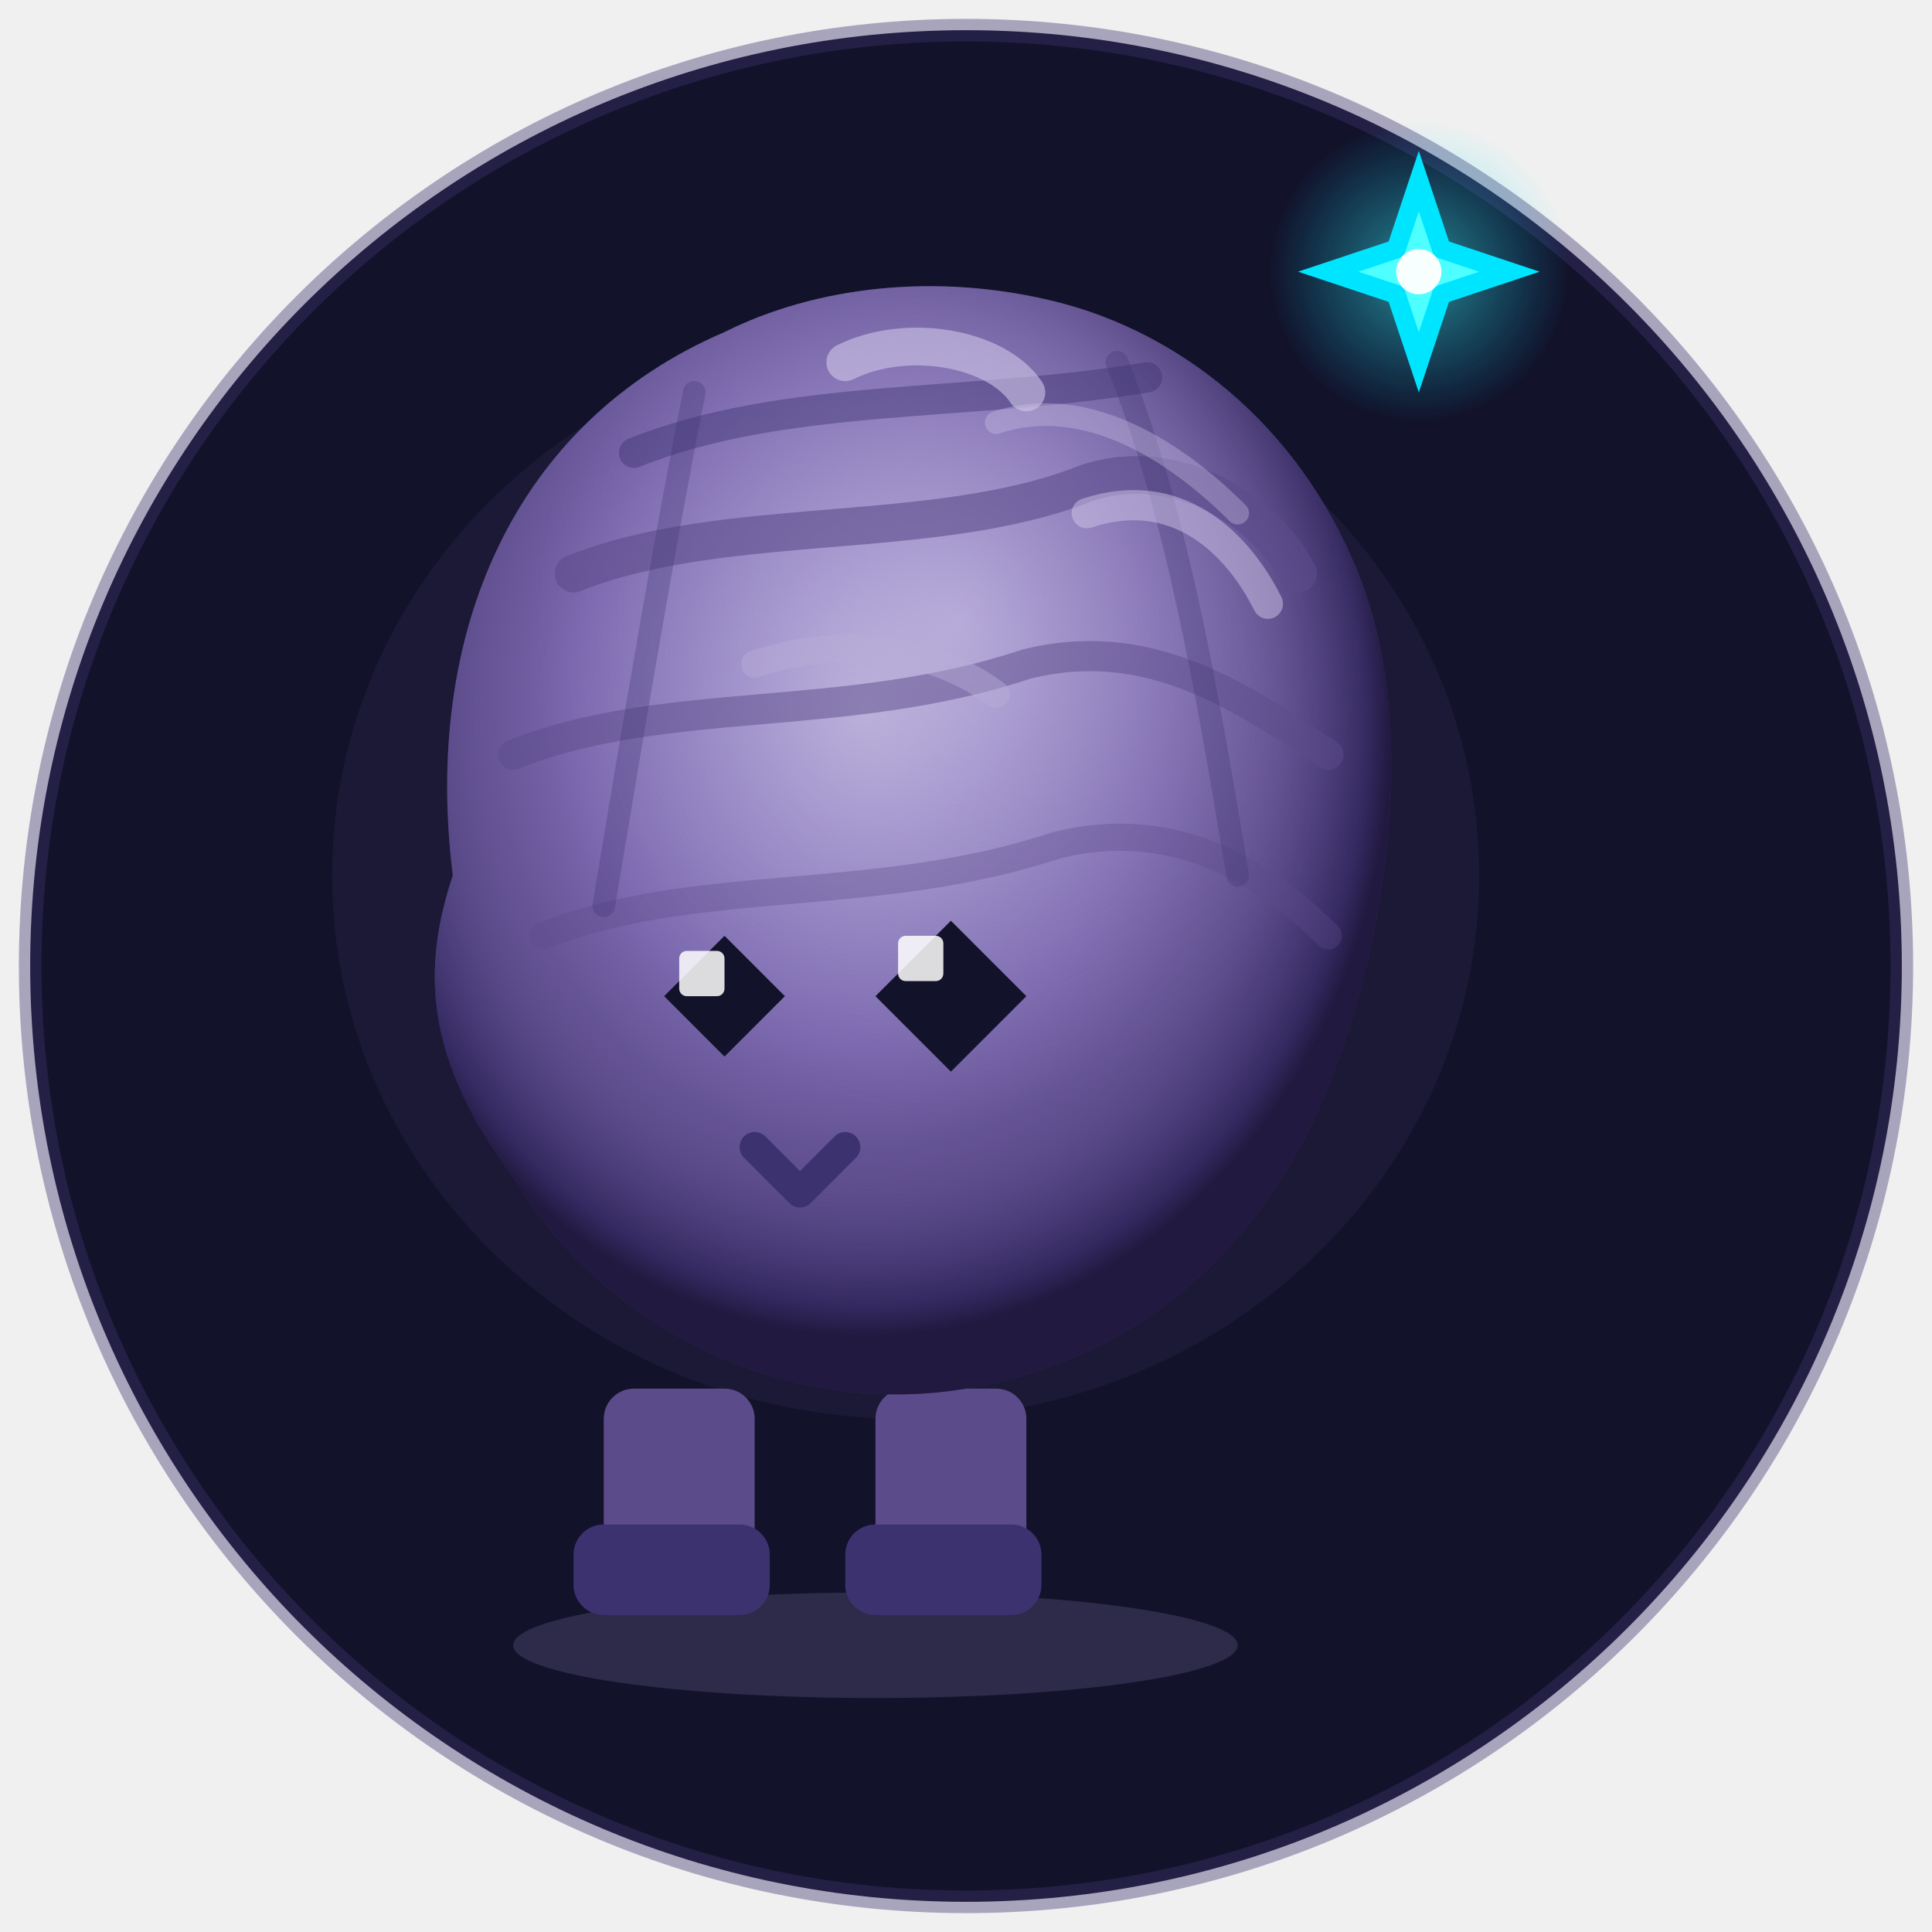
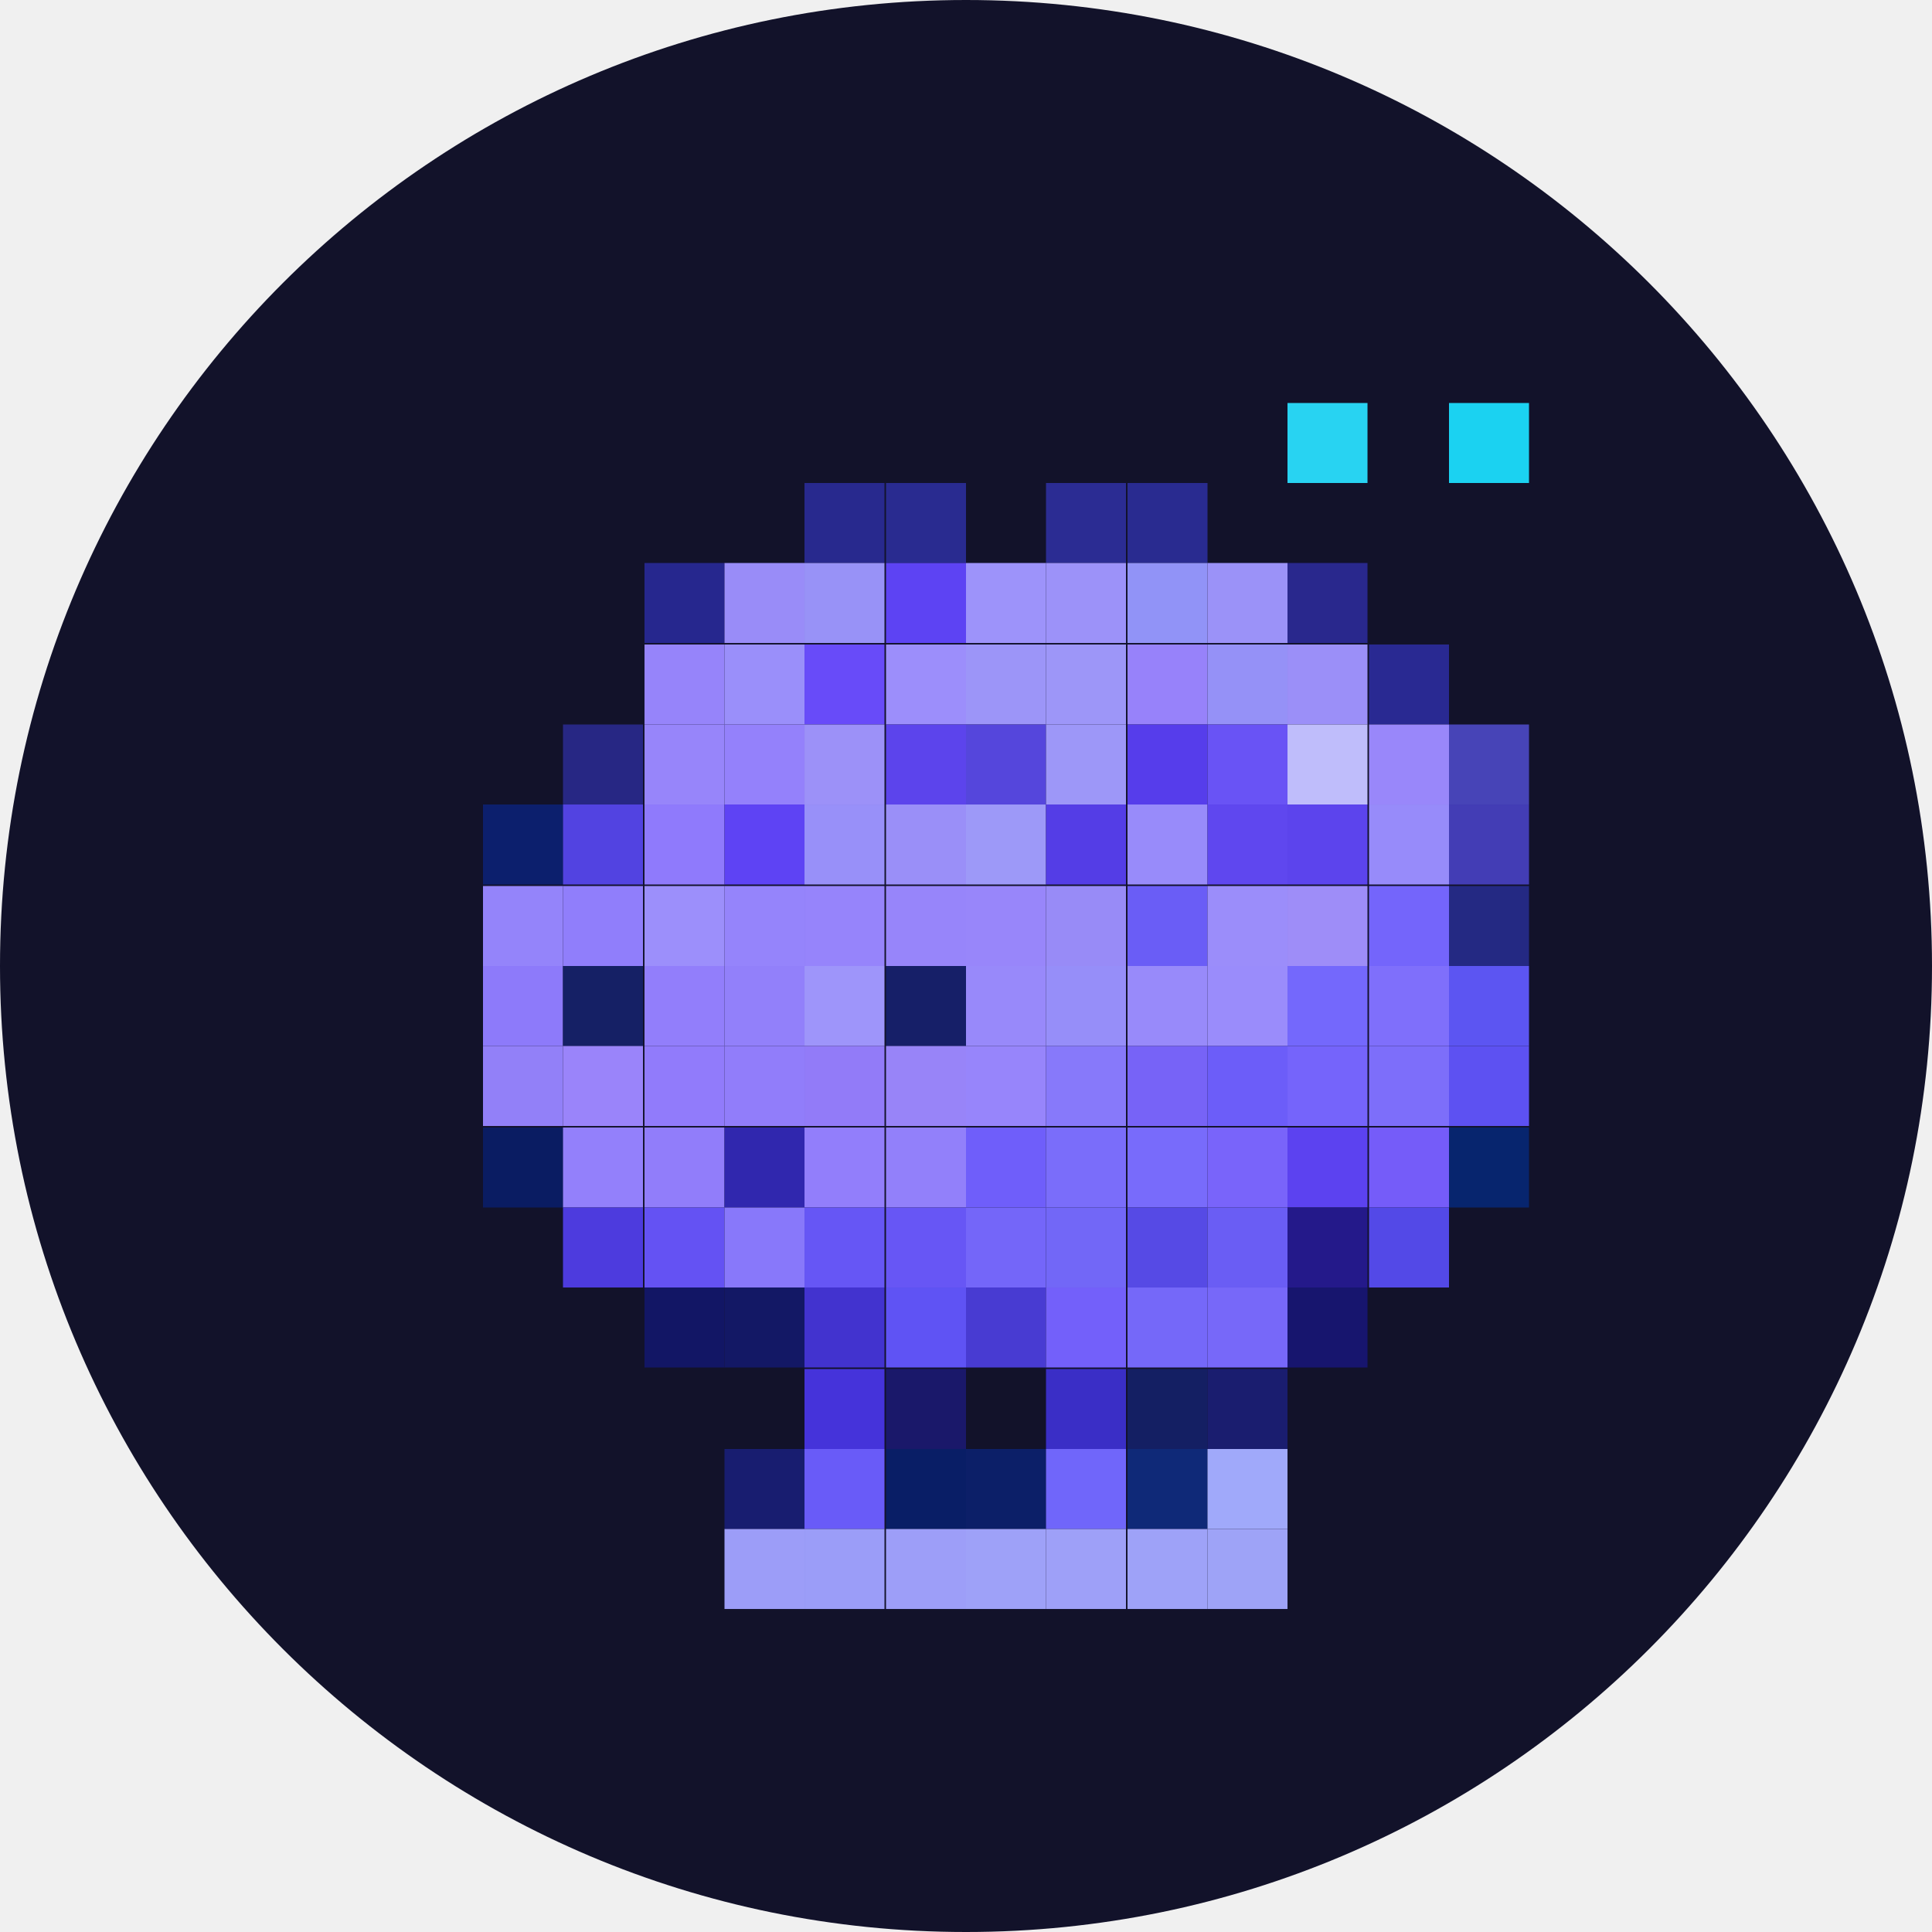
- <svg xmlns="http://www.w3.org/2000/svg" width="128" height="128" viewBox="0 0 128 128" fill="none">
-   <defs>
-     <radialGradient id="brainBody" cx="45%" cy="38%" r="55%">
-       <stop offset="0%" stop-color="#B8AED8" />
-       <stop offset="25%" stop-color="#9B8DC8" />
-       <stop offset="55%" stop-color="#7B68AE" />
-       <stop offset="80%" stop-color="#5B4B8A" />
-       <stop offset="100%" stop-color="#3D3270" />
-     </radialGradient>
-     <radialGradient id="brainHighlight" cx="55%" cy="30%" r="45%">
-       <stop offset="0%" stop-color="#CFC6E8" stop-opacity="0.5" />
-       <stop offset="100%" stop-color="#9B8DC8" stop-opacity="0" />
-     </radialGradient>
-     <radialGradient id="sparkleGlow" cx="50%" cy="50%" r="50%">
-       <stop offset="0%" stop-color="#4DFFFF" stop-opacity="0.5" />
-       <stop offset="100%" stop-color="#00E5FF" stop-opacity="0" />
-     </radialGradient>
-     <radialGradient id="brainEdge" cx="45%" cy="40%" r="55%">
-       <stop offset="70%" stop-color="#7B68AE" stop-opacity="0" />
-       <stop offset="95%" stop-color="#2D2255" stop-opacity="0.6" />
-       <stop offset="100%" stop-color="#1a1333" stop-opacity="0.8" />
-     </radialGradient>
-   </defs>
-   <circle cx="64" cy="64" r="62" fill="#12122a" />
-   <circle cx="64" cy="64" r="62" stroke="#3D3270" stroke-width="1.5" stroke-opacity="0.4" />
-   <ellipse cx="60" cy="58" rx="38" ry="36" fill="#7B68AE" opacity="0.08" />
-   <ellipse cx="58" cy="109" rx="24" ry="3.5" fill="#9B8DC8" opacity="0.2" />
-   <rect x="40" y="92" width="10" height="13" rx="2" fill="#5B4B8A" />
-   <rect x="38" y="101" width="13" height="6" rx="2" fill="#3D3270" />
-   <rect x="58" y="92" width="10" height="13" rx="2" fill="#5B4B8A" />
-   <rect x="56" y="101" width="13" height="6" rx="2" fill="#3D3270" />
-   <path d="     M 30 58     C 28 42, 34 28, 48 22     C 54 19, 62 18, 70 20     C 78 22, 86 28, 90 38     C 94 48, 92 62, 88 72     C 84 82, 76 90, 64 92     C 52 94, 40 88, 34 78     C 28 70, 28 64, 30 58     Z   " fill="url(#brainBody)" />
-   <path d="     M 30 58     C 28 42, 34 28, 48 22     C 54 19, 62 18, 70 20     C 78 22, 86 28, 90 38     C 94 48, 92 62, 88 72     C 84 82, 76 90, 64 92     C 52 94, 40 88, 34 78     C 28 70, 28 64, 30 58     Z   " fill="url(#brainHighlight)" />
-   <path d="     M 30 58     C 28 42, 34 28, 48 22     C 54 19, 62 18, 70 20     C 78 22, 86 28, 90 38     C 94 48, 92 62, 88 72     C 84 82, 76 90, 64 92     C 52 94, 40 88, 34 78     C 28 70, 28 64, 30 58     Z   " fill="url(#brainEdge)" />
-   <path d="M 38 38 C 48 34, 62 36, 72 32 C 78 30, 84 34, 86 38" stroke="#5B4B8A" stroke-width="2.5" stroke-linecap="round" fill="none" opacity="0.6" />
-   <path d="M 42 30 C 52 26, 64 27, 76 25" stroke="#3D3270" stroke-width="2" stroke-linecap="round" fill="none" opacity="0.45" />
-   <path d="M 34 50 C 44 46, 56 48, 68 44 C 76 42, 82 46, 88 50" stroke="#5B4B8A" stroke-width="2" stroke-linecap="round" fill="none" opacity="0.5" />
-   <path d="M 36 62 C 46 58, 58 60, 70 56 C 78 54, 84 58, 88 62" stroke="#5B4B8A" stroke-width="1.8" stroke-linecap="round" fill="none" opacity="0.35" />
-   <path d="M 46 26 C 44 36, 42 48, 40 60" stroke="#3D3270" stroke-width="1.5" stroke-linecap="round" fill="none" opacity="0.3" />
-   <path d="M 74 24 C 78 34, 80 46, 82 58" stroke="#3D3270" stroke-width="1.5" stroke-linecap="round" fill="none" opacity="0.3" />
-   <path d="M 56 24 C 60 22, 66 23, 68 26" stroke="#CFC6E8" stroke-width="2.5" stroke-linecap="round" fill="none" opacity="0.6" />
-   <path d="M 72 34 C 78 32, 82 36, 84 40" stroke="#CFC6E8" stroke-width="2" stroke-linecap="round" fill="none" opacity="0.5" />
-   <path d="M 50 44 C 56 42, 62 43, 66 46" stroke="#B8AED8" stroke-width="1.8" stroke-linecap="round" fill="none" opacity="0.45" />
-   <path d="M 66 28 C 72 26, 78 30, 82 34" stroke="#CFC6E8" stroke-width="1.5" stroke-linecap="round" fill="none" opacity="0.35" />
-   <path d="M 44 66 L 48 62 L 52 66 L 48 70 Z" fill="#12122a" />
-   <path d="M 58 66 L 63 61 L 68 66 L 63 71 Z" fill="#12122a" />
-   <rect x="45" y="63" width="3" height="3" rx="0.5" fill="#FFFFFF" opacity="0.85" />
-   <rect x="59.5" y="62" width="3" height="3" rx="0.5" fill="#FFFFFF" opacity="0.85" />
-   <path d="M 50 76 L 53 79 L 56 76" stroke="#3D3270" stroke-width="2" stroke-linecap="round" stroke-linejoin="round" fill="none" />
-   <circle cx="94" cy="18" r="10" fill="url(#sparkleGlow)" />
-   <path d="     M 94 10     L 96 16     L 102 18     L 96 20     L 94 26     L 92 20     L 86 18     L 92 16     Z   " fill="#00E5FF" />
-   <path d="     M 94 14     L 95 17     L 98 18     L 95 19     L 94 22     L 93 19     L 90 18     L 93 17     Z   " fill="#4DFFFF" />
-   <circle cx="94" cy="18" r="1.5" fill="#FFFFFF" opacity="0.95" />
+ <svg xmlns="http://www.w3.org/2000/svg" viewBox="0 0 128 128" width="128" height="128">
+   <circle cx="64" cy="64" r="64" fill="#12122a" />
+   <g fill="rgb(40,211,242)">
+     <rect x="85.3" y="26.7" width="5.3" height="5.3" />
+   </g>
+   <g fill="rgb(27,210,241)">
+     <rect x="96.0" y="26.7" width="5.3" height="5.3" />
+   </g>
+   <g fill="rgb(40,41,142)">
+     <rect x="53.3" y="32.0" width="5.3" height="5.3" />
+   </g>
+   <g fill="rgb(41,43,144)">
+     <rect x="58.7" y="32.0" width="5.3" height="5.3" />
+     <rect x="74.7" y="32.0" width="5.3" height="5.3" />
+   </g>
+   <g fill="rgb(43,44,147)">
+     <rect x="69.3" y="32.0" width="5.3" height="5.3" />
+   </g>
+   <g fill="rgb(38,39,142)">
+     <rect x="42.7" y="37.3" width="5.3" height="5.3" />
+   </g>
+   <g fill="rgb(153,140,248)">
+     <rect x="48.0" y="37.3" width="5.3" height="5.3" />
+   </g>
+   <g fill="rgb(152,146,247)">
+     <rect x="53.3" y="37.3" width="5.3" height="5.3" />
+   </g>
+   <g fill="rgb(93,67,243)">
+     <rect x="58.7" y="37.3" width="5.3" height="5.3" />
+   </g>
+   <g fill="rgb(157,147,250)">
+     <rect x="64.0" y="37.3" width="5.3" height="5.3" />
+   </g>
+   <g fill="rgb(156,146,249)">
+     <rect x="69.3" y="37.3" width="5.3" height="5.3" />
+   </g>
+   <g fill="rgb(145,147,247)">
+     <rect x="74.7" y="37.3" width="5.3" height="5.3" />
+   </g>
+   <g fill="rgb(155,146,248)">
+     <rect x="80.0" y="37.3" width="5.3" height="5.3" />
+   </g>
+   <g fill="rgb(41,40,141)">
+     <rect x="85.3" y="37.3" width="5.3" height="5.3" />
+   </g>
+   <g fill="rgb(150,132,250)">
+     <rect x="42.7" y="42.7" width="5.3" height="5.3" />
+   </g>
+   <g fill="rgb(154,143,250)">
+     <rect x="48.0" y="42.7" width="5.3" height="5.3" />
+   </g>
+   <g fill="rgb(104,75,249)">
+     <rect x="53.3" y="42.7" width="5.3" height="5.3" />
+   </g>
+   <g fill="rgb(156,142,251)">
+     <rect x="58.7" y="42.7" width="5.3" height="5.3" />
+   </g>
+   <g fill="rgb(156,149,248)">
+     <rect x="64.0" y="42.7" width="5.3" height="5.3" />
+   </g>
+   <g fill="rgb(157,150,248)">
+     <rect x="69.3" y="42.7" width="5.3" height="5.3" />
+   </g>
+   <g fill="rgb(151,130,250)">
+     <rect x="74.7" y="42.7" width="5.3" height="5.3" />
+   </g>
+   <g fill="rgb(149,145,247)">
+     <rect x="80.0" y="42.7" width="5.3" height="5.3" />
+   </g>
+   <g fill="rgb(155,143,248)">
+     <rect x="85.3" y="42.7" width="5.3" height="5.3" />
+   </g>
+   <g fill="rgb(41,41,146)">
+     <rect x="90.7" y="42.7" width="5.3" height="5.3" />
+   </g>
+   <g fill="rgb(39,39,132)">
+     <rect x="37.3" y="48.0" width="5.3" height="5.3" />
+   </g>
+   <g fill="rgb(151,133,250)">
+     <rect x="42.7" y="48.0" width="5.3" height="5.3" />
+     <rect x="58.7" y="58.7" width="5.3" height="5.3" />
+   </g>
+   <g fill="rgb(148,129,251)">
+     <rect x="48.0" y="48.0" width="5.3" height="5.3" />
+   </g>
+   <g fill="rgb(156,145,248)">
+     <rect x="53.3" y="48.0" width="5.3" height="5.3" />
+   </g>
+   <g fill="rgb(92,68,236)">
+     <rect x="58.7" y="48.0" width="5.3" height="5.3" />
+   </g>
+   <g fill="rgb(85,70,220)">
+     <rect x="64.0" y="48.0" width="5.3" height="5.3" />
+   </g>
+   <g fill="rgb(157,151,248)">
+     <rect x="69.3" y="48.0" width="5.3" height="5.3" />
+   </g>
+   <g fill="rgb(86,61,235)">
+     <rect x="74.7" y="48.0" width="5.3" height="5.3" />
+   </g>
+   <g fill="rgb(105,83,245)">
+     <rect x="80.0" y="48.0" width="5.3" height="5.3" />
+   </g>
+   <g fill="rgb(191,189,251)">
+     <rect x="85.3" y="48.0" width="5.3" height="5.3" />
+   </g>
+   <g fill="rgb(153,135,250)">
+     <rect x="90.7" y="48.0" width="5.3" height="5.3" />
+   </g>
+   <g fill="rgb(71,68,183)">
+     <rect x="96.0" y="48.0" width="5.3" height="5.3" />
+   </g>
+   <g fill="rgb(12,31,109)">
+     <rect x="32.0" y="53.3" width="5.3" height="5.3" />
+   </g>
+   <g fill="rgb(82,67,225)">
+     <rect x="37.3" y="53.3" width="5.3" height="5.3" />
+   </g>
+   <g fill="rgb(143,122,252)">
+     <rect x="42.7" y="53.3" width="5.3" height="5.3" />
+   </g>
+   <g fill="rgb(94,67,244)">
+     <rect x="48.0" y="53.3" width="5.3" height="5.3" />
+   </g>
+   <g fill="rgb(152,144,249)">
+     <rect x="53.3" y="53.3" width="5.3" height="5.3" />
+   </g>
+   <g fill="rgb(154,143,248)">
+     <rect x="58.7" y="53.3" width="5.3" height="5.3" />
+   </g>
+   <g fill="rgb(157,153,248)">
+     <rect x="64.0" y="53.3" width="5.3" height="5.3" />
+   </g>
+   <g fill="rgb(84,61,230)">
+     <rect x="69.3" y="53.3" width="5.3" height="5.3" />
+   </g>
+   <g fill="rgb(152,139,250)">
+     <rect x="74.7" y="53.3" width="5.3" height="5.3" />
+   </g>
+   <g fill="rgb(95,71,239)">
+     <rect x="80.0" y="53.3" width="5.3" height="5.3" />
+   </g>
+   <g fill="rgb(92,68,237)">
+     <rect x="85.3" y="53.3" width="5.3" height="5.3" />
+   </g>
+   <g fill="rgb(151,139,250)">
+     <rect x="90.7" y="53.3" width="5.3" height="5.3" />
+   </g>
+   <g fill="rgb(67,61,181)">
+     <rect x="96.0" y="53.3" width="5.3" height="5.3" />
+   </g>
+   <g fill="rgb(148,132,250)">
+     <rect x="32.0" y="58.7" width="5.3" height="5.3" />
+   </g>
+   <g fill="rgb(144,126,251)">
+     <rect x="37.3" y="58.7" width="5.3" height="5.3" />
+   </g>
+   <g fill="rgb(156,143,251)">
+     <rect x="42.7" y="58.7" width="5.3" height="5.3" />
+   </g>
+   <g fill="rgb(149,132,251)">
+     <rect x="48.0" y="58.7" width="5.3" height="5.3" />
+   </g>
+   <g fill="rgb(150,132,251)">
+     <rect x="53.3" y="58.7" width="5.3" height="5.3" />
+   </g>
+   <g fill="rgb(152,134,250)">
+     <rect x="64.0" y="58.7" width="5.3" height="5.3" />
+   </g>
+   <g fill="rgb(152,139,247)">
+     <rect x="69.3" y="58.7" width="5.3" height="5.3" />
+   </g>
+   <g fill="rgb(106,93,246)">
+     <rect x="74.7" y="58.7" width="5.3" height="5.3" />
+   </g>
+   <g fill="rgb(155,141,250)">
+     <rect x="80.0" y="58.7" width="5.3" height="5.3" />
+   </g>
+   <g fill="rgb(158,141,248)">
+     <rect x="85.3" y="58.7" width="5.3" height="5.3" />
+   </g>
+   <g fill="rgb(116,101,251)">
+     <rect x="90.7" y="58.7" width="5.3" height="5.3" />
+   </g>
+   <g fill="rgb(36,41,131)">
+     <rect x="96.0" y="58.7" width="5.3" height="5.3" />
+   </g>
+   <g fill="rgb(141,122,250)">
+     <rect x="32.0" y="64.0" width="5.3" height="5.3" />
+   </g>
+   <g fill="rgb(21,32,101)">
+     <rect x="37.3" y="64.0" width="5.3" height="5.3" />
+   </g>
+   <g fill="rgb(146,126,251)">
+     <rect x="42.7" y="64.0" width="5.3" height="5.3" />
+     <rect x="53.3" y="74.7" width="5.3" height="5.3" />
+   </g>
+   <g fill="rgb(146,128,250)">
+     <rect x="48.0" y="64.0" width="5.3" height="5.3" />
+     <rect x="58.7" y="74.7" width="5.3" height="5.3" />
+   </g>
+   <g fill="rgb(158,149,250)">
+     <rect x="53.3" y="64.0" width="5.3" height="5.3" />
+   </g>
+   <g fill="rgb(22,31,104)">
+     <rect x="58.7" y="64.0" width="5.3" height="5.3" />
+   </g>
+   <g fill="rgb(152,137,250)">
+     <rect x="64.0" y="64.0" width="5.3" height="5.3" />
+   </g>
+   <g fill="rgb(150,142,249)">
+     <rect x="69.3" y="64.0" width="5.3" height="5.3" />
+   </g>
+   <g fill="rgb(152,138,250)">
+     <rect x="74.7" y="64.0" width="5.3" height="5.3" />
+   </g>
+   <g fill="rgb(154,140,251)">
+     <rect x="80.0" y="64.0" width="5.3" height="5.3" />
+   </g>
+   <g fill="rgb(116,104,252)">
+     <rect x="85.3" y="64.0" width="5.3" height="5.3" />
+   </g>
+   <g fill="rgb(127,111,251)">
+     <rect x="90.7" y="64.0" width="5.3" height="5.3" />
+   </g>
+   <g fill="rgb(92,85,242)">
+     <rect x="96.0" y="64.0" width="5.3" height="5.3" />
+   </g>
+   <g fill="rgb(146,128,248)">
+     <rect x="32.0" y="69.3" width="5.3" height="5.3" />
+   </g>
+   <g fill="rgb(154,132,250)">
+     <rect x="37.3" y="69.3" width="5.3" height="5.3" />
+   </g>
+   <g fill="rgb(145,123,251)">
+     <rect x="42.7" y="69.3" width="5.3" height="5.3" />
+   </g>
+   <g fill="rgb(145,125,250)">
+     <rect x="48.0" y="69.3" width="5.3" height="5.3" />
+     <rect x="42.7" y="74.7" width="5.3" height="5.3" />
+   </g>
+   <g fill="rgb(146,123,248)">
+     <rect x="53.3" y="69.3" width="5.3" height="5.3" />
+   </g>
+   <g fill="rgb(152,132,248)">
+     <rect x="58.7" y="69.3" width="5.3" height="5.3" />
+   </g>
+   <g fill="rgb(151,133,251)">
+     <rect x="64.0" y="69.3" width="5.3" height="5.3" />
+   </g>
+   <g fill="rgb(135,121,250)">
+     <rect x="69.3" y="69.3" width="5.3" height="5.3" />
+   </g>
+   <g fill="rgb(119,99,247)">
+     <rect x="74.7" y="69.3" width="5.3" height="5.3" />
+   </g>
+   <g fill="rgb(108,93,249)">
+     <rect x="80.0" y="69.3" width="5.3" height="5.3" />
+   </g>
+   <g fill="rgb(117,100,251)">
+     <rect x="85.3" y="69.3" width="5.3" height="5.3" />
+   </g>
+   <g fill="rgb(125,110,250)">
+     <rect x="90.7" y="69.3" width="5.3" height="5.3" />
+   </g>
+   <g fill="rgb(93,81,242)">
+     <rect x="96.0" y="69.3" width="5.3" height="5.3" />
+   </g>
+   <g fill="rgb(10,28,98)">
+     <rect x="32.0" y="74.7" width="5.3" height="5.3" />
+   </g>
+   <g fill="rgb(147,128,251)">
+     <rect x="37.3" y="74.7" width="5.3" height="5.3" />
+   </g>
+   <g fill="rgb(48,39,174)">
+     <rect x="48.0" y="74.7" width="5.3" height="5.3" />
+   </g>
+   <g fill="rgb(111,94,250)">
+     <rect x="64.0" y="74.7" width="5.3" height="5.3" />
+   </g>
+   <g fill="rgb(122,109,250)">
+     <rect x="69.3" y="74.7" width="5.3" height="5.3" />
+   </g>
+   <g fill="rgb(120,107,251)">
+     <rect x="74.7" y="74.7" width="5.3" height="5.3" />
+   </g>
+   <g fill="rgb(121,100,250)">
+     <rect x="80.0" y="74.7" width="5.3" height="5.3" />
+   </g>
+   <g fill="rgb(92,66,240)">
+     <rect x="85.3" y="74.7" width="5.3" height="5.3" />
+   </g>
+   <g fill="rgb(117,92,249)">
+     <rect x="90.7" y="74.7" width="5.3" height="5.3" />
+   </g>
+   <g fill="rgb(7,37,110)">
+     <rect x="96.0" y="74.7" width="5.3" height="5.3" />
+   </g>
+   <g fill="rgb(77,59,222)">
+     <rect x="37.3" y="80.0" width="5.3" height="5.3" />
+   </g>
+   <g fill="rgb(100,82,243)">
+     <rect x="42.7" y="80.0" width="5.3" height="5.3" />
+   </g>
+   <g fill="rgb(136,120,250)">
+     <rect x="48.0" y="80.0" width="5.3" height="5.3" />
+   </g>
+   <g fill="rgb(102,86,245)">
+     <rect x="53.3" y="80.0" width="5.3" height="5.3" />
+   </g>
+   <g fill="rgb(103,86,245)">
+     <rect x="58.7" y="80.0" width="5.3" height="5.3" />
+   </g>
+   <g fill="rgb(116,102,249)">
+     <rect x="64.0" y="80.0" width="5.3" height="5.3" />
+   </g>
+   <g fill="rgb(114,103,247)">
+     <rect x="69.3" y="80.0" width="5.3" height="5.3" />
+   </g>
+   <g fill="rgb(86,74,229)">
+     <rect x="74.7" y="80.0" width="5.3" height="5.3" />
+   </g>
+   <g fill="rgb(106,93,244)">
+     <rect x="80.0" y="80.0" width="5.3" height="5.3" />
+   </g>
+   <g fill="rgb(36,25,138)">
+     <rect x="85.3" y="80.0" width="5.3" height="5.3" />
+   </g>
+   <g fill="rgb(83,73,231)">
+     <rect x="90.7" y="80.0" width="5.3" height="5.3" />
+   </g>
+   <g fill="rgb(18,22,101)">
+     <rect x="42.7" y="85.3" width="5.3" height="5.3" />
+   </g>
+   <g fill="rgb(19,24,101)">
+     <rect x="48.0" y="85.3" width="5.3" height="5.3" />
+   </g>
+   <g fill="rgb(66,51,207)">
+     <rect x="53.3" y="85.3" width="5.3" height="5.3" />
+   </g>
+   <g fill="rgb(95,83,244)">
+     <rect x="58.7" y="85.3" width="5.3" height="5.3" />
+   </g>
+   <g fill="rgb(72,59,210)">
+     <rect x="64.0" y="85.3" width="5.3" height="5.3" />
+   </g>
+   <g fill="rgb(115,96,250)">
+     <rect x="69.3" y="85.3" width="5.3" height="5.3" />
+   </g>
+   <g fill="rgb(117,104,249)">
+     <rect x="74.7" y="85.3" width="5.3" height="5.3" />
+   </g>
+   <g fill="rgb(119,104,249)">
+     <rect x="80.0" y="85.3" width="5.3" height="5.3" />
+   </g>
+   <g fill="rgb(23,21,110)">
+     <rect x="85.3" y="85.3" width="5.3" height="5.3" />
+   </g>
+   <g fill="rgb(69,51,218)">
+     <rect x="53.3" y="90.7" width="5.3" height="5.3" />
+   </g>
+   <g fill="rgb(26,24,106)">
+     <rect x="58.7" y="90.7" width="5.3" height="5.3" />
+   </g>
+   <g fill="rgb(58,46,198)">
+     <rect x="69.3" y="90.7" width="5.3" height="5.3" />
+   </g>
+   <g fill="rgb(20,31,99)">
+     <rect x="74.7" y="90.7" width="5.3" height="5.3" />
+   </g>
+   <g fill="rgb(26,29,111)">
+     <rect x="80.0" y="90.7" width="5.3" height="5.3" />
+   </g>
+   <g fill="rgb(24,29,112)">
+     <rect x="48.0" y="96.0" width="5.3" height="5.3" />
+   </g>
+   <g fill="rgb(105,91,248)">
+     <rect x="53.3" y="96.0" width="5.3" height="5.3" />
+   </g>
+   <g fill="rgb(9,30,102)">
+     <rect x="58.7" y="96.0" width="5.3" height="5.3" />
+   </g>
+   <g fill="rgb(12,31,104)">
+     <rect x="64.0" y="96.0" width="5.3" height="5.3" />
+   </g>
+   <g fill="rgb(112,102,250)">
+     <rect x="69.3" y="96.0" width="5.3" height="5.3" />
+   </g>
+   <g fill="rgb(15,41,120)">
+     <rect x="74.7" y="96.0" width="5.3" height="5.3" />
+   </g>
+   <g fill="rgb(160,169,250)">
+     <rect x="80.0" y="96.0" width="5.3" height="5.3" />
+   </g>
+   <g fill="rgb(156,157,248)">
+     <rect x="48.0" y="101.3" width="5.3" height="5.3" />
+   </g>
+   <g fill="rgb(155,157,248)">
+     <rect x="53.3" y="101.3" width="5.3" height="5.3" />
+   </g>
+   <g fill="rgb(157,158,248)">
+     <rect x="58.7" y="101.3" width="5.3" height="5.3" />
+   </g>
+   <g fill="rgb(158,161,248)">
+     <rect x="64.0" y="101.3" width="5.3" height="5.3" />
+   </g>
+   <g fill="rgb(158,160,248)">
+     <rect x="69.3" y="101.3" width="5.3" height="5.3" />
+   </g>
+   <g fill="rgb(158,162,248)">
+     <rect x="74.7" y="101.3" width="5.3" height="5.3" />
+   </g>
+   <g fill="rgb(158,163,247)">
+     <rect x="80.0" y="101.3" width="5.3" height="5.3" />
+   </g>
</svg>
